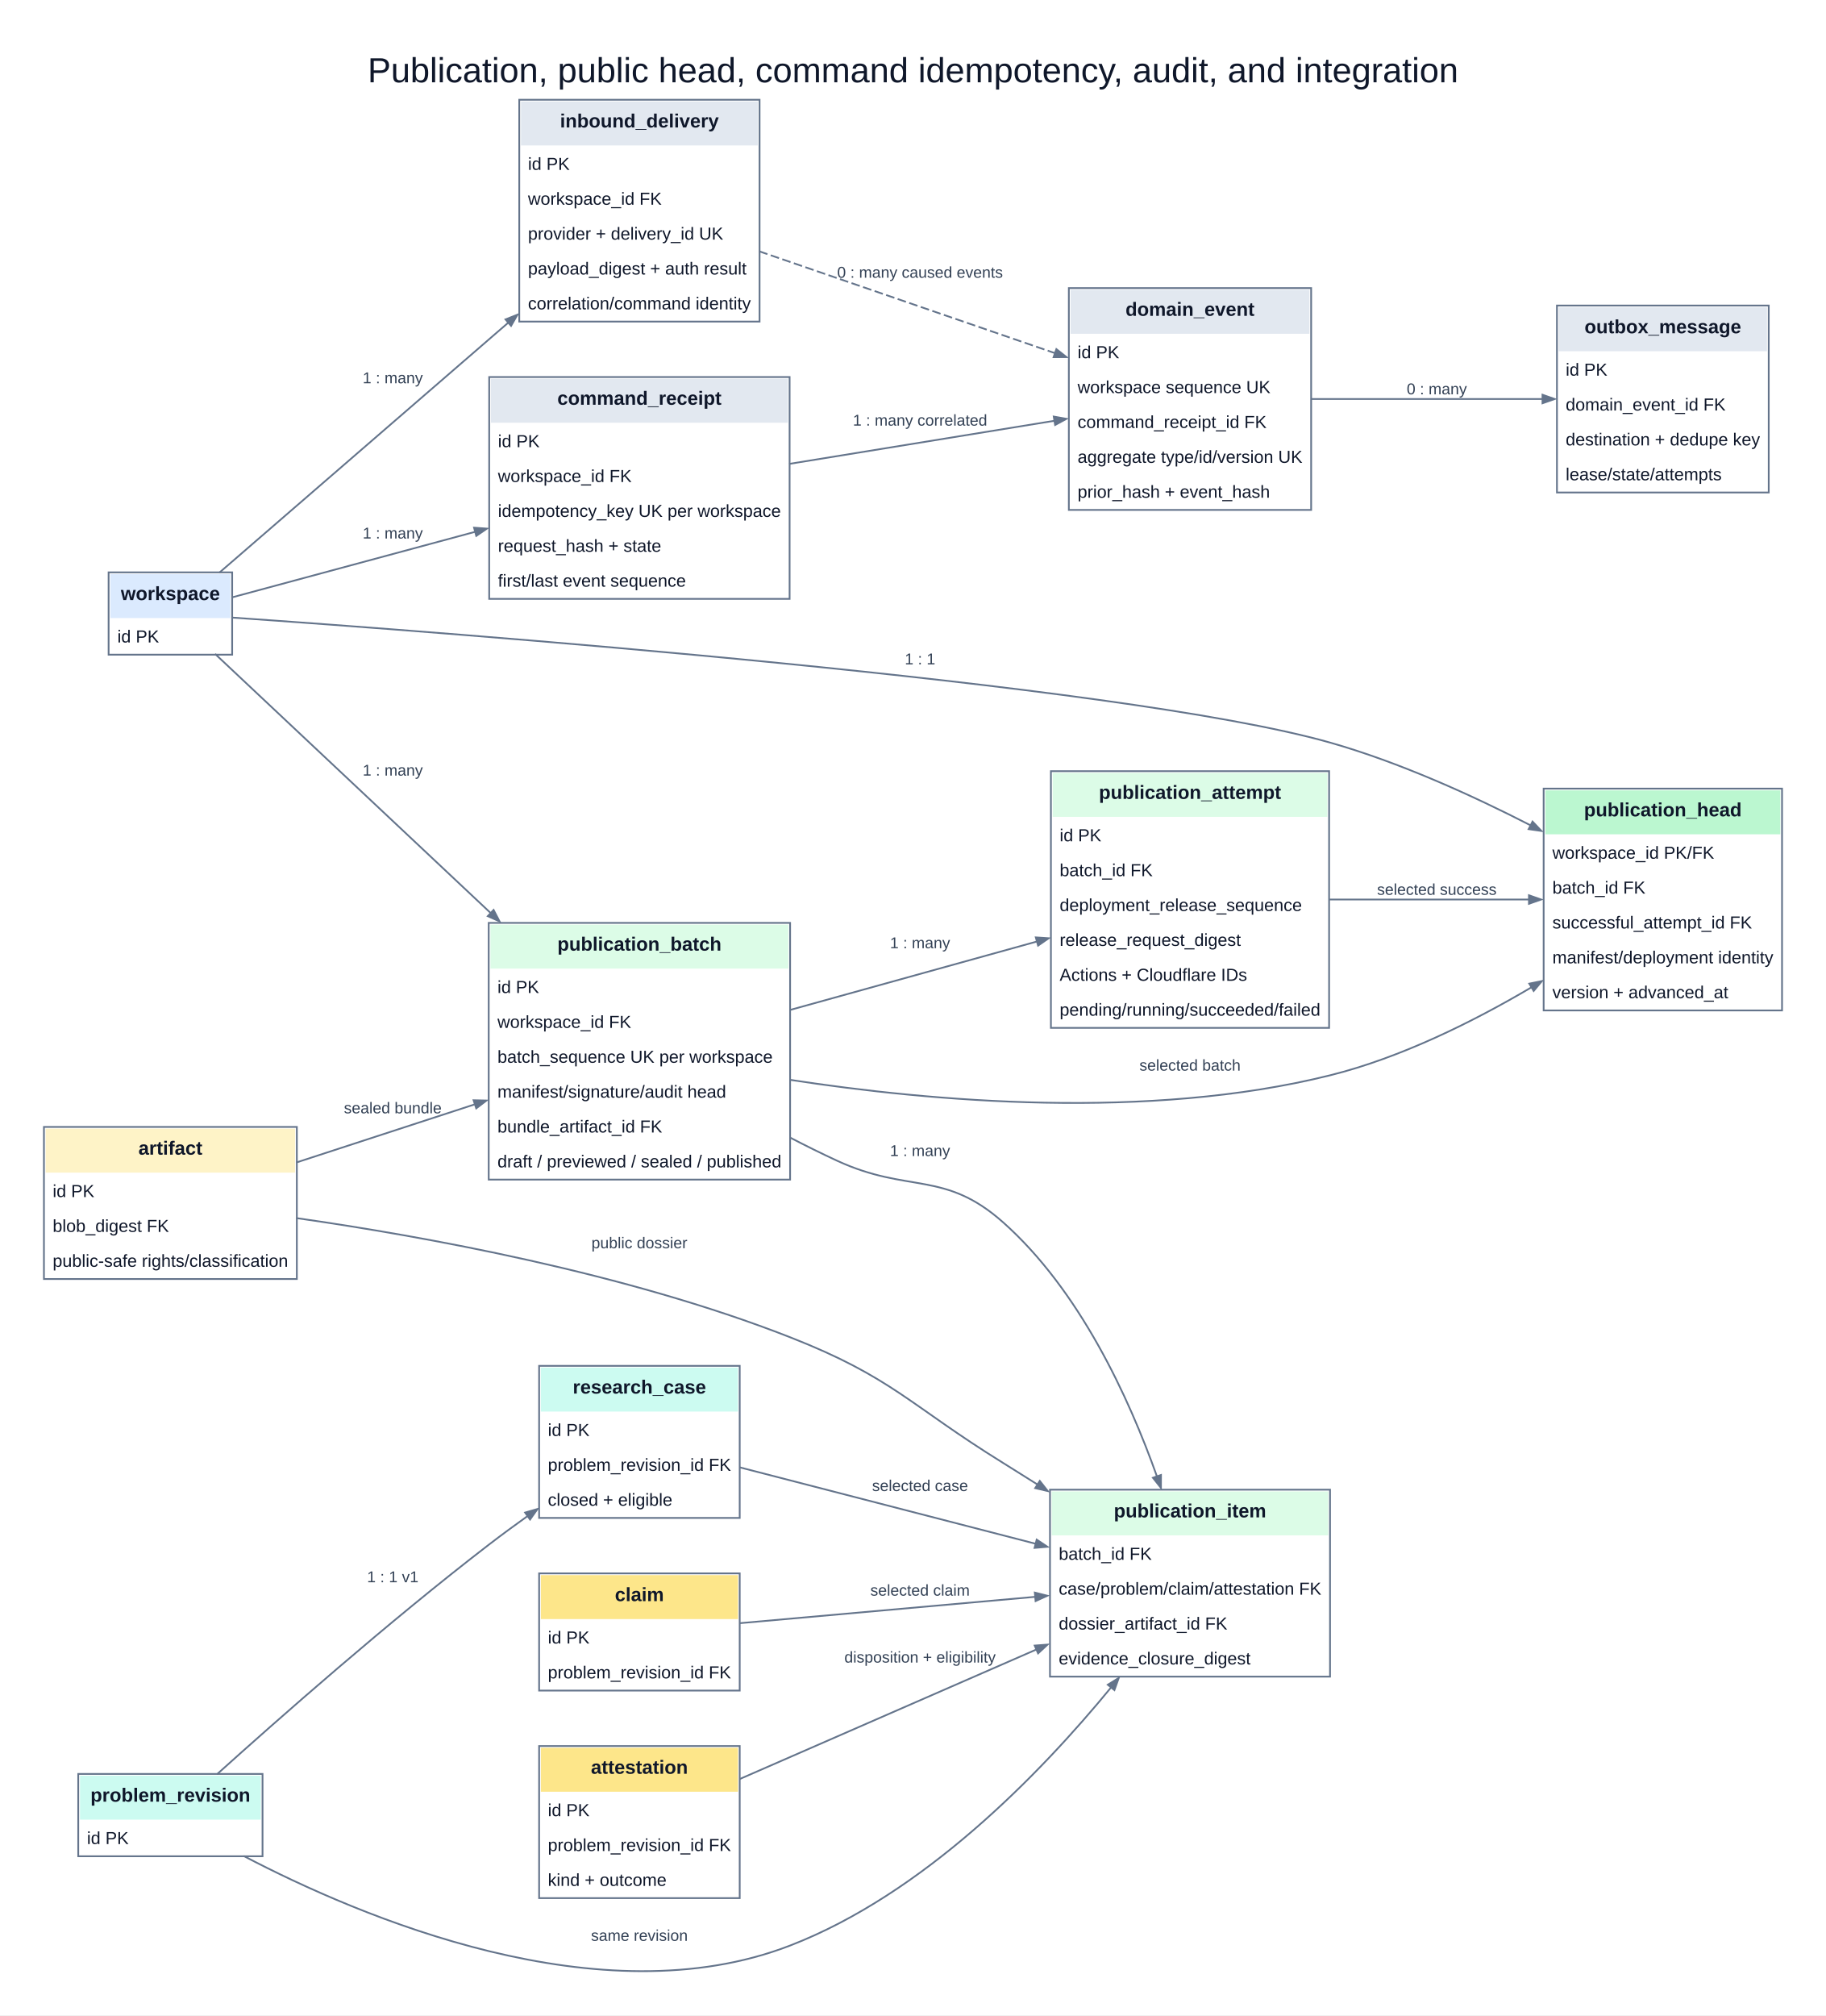
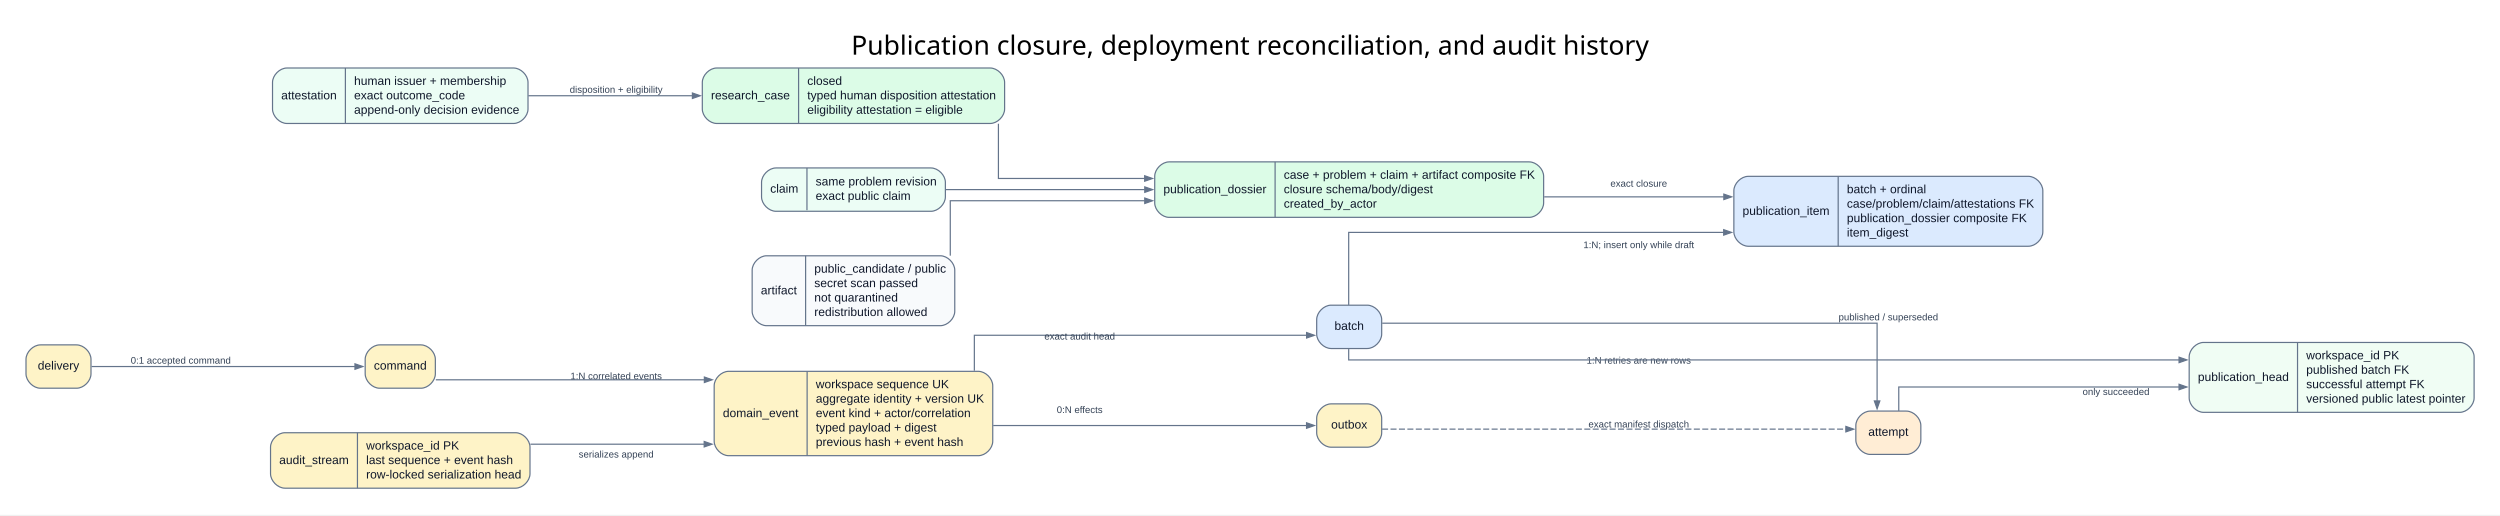
- <svg xmlns="http://www.w3.org/2000/svg" width="1047pt" height="1156pt" viewBox="0.00 0.00 1047.00 1156.00">
-   <g id="graph0" class="graph" transform="scale(1 1) rotate(0) translate(25.2 1130.34)">
-     <polygon fill="#ffffff" stroke="none" points="-25.2,25.2 -25.2,-1130.34 1022.12,-1130.34 1022.12,25.2 -25.2,25.2" />
-     <text xml:space="preserve" text-anchor="middle" x="498.46" y="-1083.14" font-family="Arial" font-size="20.00" fill="#0f172a">Publication, public head, command idempotency, audit, and integration</text>
+ <svg xmlns="http://www.w3.org/2000/svg" width="2077pt" height="428pt" viewBox="0.00 0.00 2077.00 428.00">
+   <g id="graph0" class="graph" transform="scale(1 1) rotate(0) translate(21.6 406.08)">
+     <polygon fill="white" stroke="none" points="-21.6,21.6 -21.6,-406.08 2055.49,-406.08 2055.49,21.6 -21.6,21.6" />
+     <text xml:space="preserve" text-anchor="middle" x="1016.94" y="-360.68" font-family="Arial Bold" font-size="22.00">Publication closure, deployment reconciliation, and audit history</text>
    <g id="node1" class="node">
-       <polygon fill="#ffffff" stroke="none" points="37.1,-754.94 37.1,-802.14 107.96,-802.14 107.96,-754.94 37.1,-754.94" />
-       <polygon fill="#dbeafe" stroke="none" points="38.1,-775.94 38.1,-801.14 106.96,-801.14 106.96,-775.94 38.1,-775.94" />
-       <text xml:space="preserve" text-anchor="start" x="44.1" y="-786.24" font-family="Arial" font-weight="bold" font-size="11.00" fill="#0f172a">workspace</text>
-       <text xml:space="preserve" text-anchor="start" x="42.1" y="-761.94" font-family="Arial" font-size="10.00" fill="#0f172a">id PK</text>
-       <polygon fill="none" stroke="#64748b" points="37.1,-754.94 37.1,-802.14 107.96,-802.14 107.96,-754.94 37.1,-754.94" />
+       <path fill="#dcfce7" stroke="#64748b" d="M573.88,-303.5C573.88,-303.5 801.03,-303.5 801.03,-303.5 807.03,-303.5 813.03,-309.5 813.03,-315.5 813.03,-315.5 813.03,-337.58 813.03,-337.58 813.03,-343.58 807.03,-349.58 801.03,-349.58 801.03,-349.58 573.88,-349.58 573.88,-349.58 567.88,-349.58 561.88,-343.58 561.88,-337.58 561.88,-337.58 561.88,-315.5 561.88,-315.5 561.88,-309.5 567.88,-303.5 573.88,-303.5" />
+       <text xml:space="preserve" text-anchor="middle" x="601.87" y="-323.54" font-family="Arial" font-size="10.00" fill="#0f172a">research_case</text>
+       <polyline fill="none" stroke="#64748b" points="641.87,-303.5 641.87,-349.58" />
+       <text xml:space="preserve" text-anchor="start" x="649.07" y="-335.54" font-family="Arial" font-size="10.00" fill="#0f172a">closed</text>
+       <text xml:space="preserve" text-anchor="start" x="649.07" y="-323.54" font-family="Arial" font-size="10.00" fill="#0f172a">typed human disposition attestation</text>
+       <text xml:space="preserve" text-anchor="start" x="649.07" y="-311.54" font-family="Arial" font-size="10.00" fill="#0f172a">eligibility attestation = eligible</text>
+     </g>
+     <g id="node5" class="node">
+       <path fill="#dcfce7" stroke="#64748b" d="M949.74,-225.5C949.74,-225.5 1248.85,-225.5 1248.85,-225.5 1254.85,-225.5 1260.85,-231.5 1260.85,-237.5 1260.85,-237.5 1260.85,-259.58 1260.85,-259.58 1260.85,-265.58 1254.85,-271.58 1248.85,-271.58 1248.85,-271.58 949.74,-271.58 949.74,-271.58 943.74,-271.58 937.74,-265.58 937.74,-259.58 937.74,-259.58 937.74,-237.5 937.74,-237.5 937.74,-231.5 943.74,-225.5 949.74,-225.5" />
+       <text xml:space="preserve" text-anchor="middle" x="987.75" y="-245.54" font-family="Arial" font-size="10.00" fill="#0f172a">publication_dossier</text>
+       <polyline fill="none" stroke="#64748b" points="1037.75,-225.5 1037.75,-271.58" />
+       <text xml:space="preserve" text-anchor="start" x="1044.95" y="-257.54" font-family="Arial" font-size="10.00" fill="#0f172a">case + problem + claim + artifact composite FK</text>
+       <text xml:space="preserve" text-anchor="start" x="1044.95" y="-245.54" font-family="Arial" font-size="10.00" fill="#0f172a">closure schema/body/digest</text>
+       <text xml:space="preserve" text-anchor="start" x="1044.95" y="-233.54" font-family="Arial" font-size="10.00" fill="#0f172a">created_by_actor</text>
+     </g>
+     <g id="edge1" class="edge">
+       <path fill="none" stroke="#64748b" d="M807.89,-303.26C807.89,-283.32 807.89,-257.79 807.89,-257.79 807.89,-257.79 929.39,-257.79 929.39,-257.79" />
+       <polygon fill="#64748b" stroke="#64748b" points="929.39,-260.07 935.89,-257.79 929.39,-255.52 929.39,-260.07" />
+     </g>
+     <g id="node2" class="node">
+       <path fill="#ecfdf5" stroke="#64748b" d="M623.09,-230.54C623.09,-230.54 751.82,-230.54 751.82,-230.54 757.82,-230.54 763.82,-236.54 763.82,-242.54 763.82,-242.54 763.82,-254.54 763.82,-254.54 763.82,-260.54 757.82,-266.54 751.82,-266.54 751.82,-266.54 623.09,-266.54 623.09,-266.54 617.09,-266.54 611.09,-260.54 611.09,-254.54 611.09,-254.54 611.09,-242.54 611.09,-242.54 611.09,-236.54 617.09,-230.54 623.09,-230.54" />
+       <text xml:space="preserve" text-anchor="middle" x="629.96" y="-246" font-family="Arial" font-size="10.00" fill="#0f172a">claim</text>
+       <polyline fill="none" stroke="#64748b" points="648.82,-231.46 648.82,-266.54" />
+       <text xml:space="preserve" text-anchor="start" x="656.02" y="-252" font-family="Arial" font-size="10.00" fill="#0f172a">same problem revision</text>
+       <text xml:space="preserve" text-anchor="start" x="656.02" y="-240" font-family="Arial" font-size="10.00" fill="#0f172a">exact public claim</text>
+     </g>
+     <g id="edge2" class="edge">
+       <path fill="none" stroke="#64748b" d="M763.95,-248.54C763.95,-248.54 929.47,-248.54 929.47,-248.54" />
+       <polygon fill="#64748b" stroke="#64748b" points="929.47,-250.82 935.97,-248.54 929.47,-246.27 929.47,-250.82" />
+     </g>
+     <g id="node3" class="node">
+       <path fill="#ecfdf5" stroke="#64748b" d="M216.81,-303.5C216.81,-303.5 405.07,-303.5 405.07,-303.5 411.07,-303.5 417.07,-309.5 417.07,-315.5 417.07,-315.5 417.07,-337.58 417.07,-337.58 417.07,-343.58 411.07,-349.58 405.07,-349.58 405.07,-349.58 216.81,-349.58 216.81,-349.58 210.81,-349.58 204.81,-343.58 204.81,-337.58 204.81,-337.58 204.81,-315.5 204.81,-315.5 204.81,-309.5 210.81,-303.5 216.81,-303.5" />
+       <text xml:space="preserve" text-anchor="middle" x="235.08" y="-323.54" font-family="Arial" font-size="10.00" fill="#0f172a">attestation</text>
+       <polyline fill="none" stroke="#64748b" points="265.35,-303.5 265.35,-349.58" />
+       <text xml:space="preserve" text-anchor="start" x="272.55" y="-335.54" font-family="Arial" font-size="10.00" fill="#0f172a">human issuer + membership</text>
+       <text xml:space="preserve" text-anchor="start" x="272.55" y="-323.54" font-family="Arial" font-size="10.00" fill="#0f172a">exact outcome_code</text>
+       <text xml:space="preserve" text-anchor="start" x="272.55" y="-311.54" font-family="Arial" font-size="10.00" fill="#0f172a">append-only decision evidence</text>
+     </g>
+     <g id="edge4" class="edge">
+       <path fill="none" stroke="#64748b" d="M417.33,-326.54C417.33,-326.54 553.65,-326.54 553.65,-326.54" />
+       <polygon fill="#64748b" stroke="#64748b" points="553.65,-328.82 560.15,-326.54 553.65,-324.27 553.65,-328.82" />
+       <text xml:space="preserve" text-anchor="middle" x="490.3" y="-328.94" font-family="Arial" font-size="8.00" fill="#334155">disposition + eligibility</text>
+     </g>
+     <g id="node4" class="node">
+       <path fill="#f8fafc" stroke="#64748b" d="M615.29,-135.5C615.29,-135.5 759.62,-135.5 759.62,-135.5 765.62,-135.5 771.62,-141.5 771.62,-147.5 771.62,-147.5 771.62,-181.58 771.62,-181.58 771.62,-187.58 765.62,-193.58 759.62,-193.58 759.62,-193.58 615.29,-193.58 615.29,-193.58 609.29,-193.58 603.29,-187.58 603.29,-181.58 603.29,-181.58 603.29,-147.5 603.29,-147.5 603.29,-141.5 609.29,-135.5 615.29,-135.5" />
+       <text xml:space="preserve" text-anchor="middle" x="625.49" y="-161.54" font-family="Arial" font-size="10.00" fill="#0f172a">artifact</text>
+       <polyline fill="none" stroke="#64748b" points="647.7,-135.5 647.7,-193.58" />
+       <text xml:space="preserve" text-anchor="start" x="654.9" y="-179.54" font-family="Arial" font-size="10.00" fill="#0f172a">public_candidate / public</text>
+       <text xml:space="preserve" text-anchor="start" x="654.9" y="-167.54" font-family="Arial" font-size="10.00" fill="#0f172a">secret scan passed</text>
+       <text xml:space="preserve" text-anchor="start" x="654.9" y="-155.54" font-family="Arial" font-size="10.00" fill="#0f172a">not quarantined</text>
+       <text xml:space="preserve" text-anchor="start" x="654.9" y="-143.54" font-family="Arial" font-size="10.00" fill="#0f172a">redistribution allowed</text>
+     </g>
+     <g id="edge3" class="edge">
+       <path fill="none" stroke="#64748b" d="M767.89,-193.65C767.89,-214.64 767.89,-239.29 767.89,-239.29 767.89,-239.29 929.46,-239.29 929.46,-239.29" />
+       <polygon fill="#64748b" stroke="#64748b" points="929.46,-241.57 935.96,-239.29 929.46,-237.02 929.46,-241.57" />
    </g>
    <g id="node7" class="node">
-       <polygon fill="#ffffff" stroke="none" points="255.11,-453.94 255.11,-601.14 427.98,-601.14 427.98,-453.94 255.11,-453.94" />
-       <polygon fill="#dcfce7" stroke="none" points="256.11,-574.94 256.11,-600.14 426.98,-600.14 426.98,-574.94 256.11,-574.94" />
-       <text xml:space="preserve" text-anchor="start" x="294.49" y="-585.24" font-family="Arial" font-weight="bold" font-size="11.00" fill="#0f172a">publication_batch</text>
-       <text xml:space="preserve" text-anchor="start" x="260.11" y="-560.94" font-family="Arial" font-size="10.00" fill="#0f172a">id PK</text>
-       <text xml:space="preserve" text-anchor="start" x="260.11" y="-540.94" font-family="Arial" font-size="10.00" fill="#0f172a">workspace_id FK</text>
-       <text xml:space="preserve" text-anchor="start" x="260.11" y="-520.94" font-family="Arial" font-size="10.00" fill="#0f172a">batch_sequence UK per workspace</text>
-       <text xml:space="preserve" text-anchor="start" x="260.11" y="-500.94" font-family="Arial" font-size="10.00" fill="#0f172a">manifest/signature/audit head</text>
-       <text xml:space="preserve" text-anchor="start" x="260.11" y="-480.94" font-family="Arial" font-size="10.00" fill="#0f172a">bundle_artifact_id FK</text>
-       <text xml:space="preserve" text-anchor="start" x="260.11" y="-460.94" font-family="Arial" font-size="10.00" fill="#0f172a">draft / previewed / sealed / published</text>
-       <polygon fill="none" stroke="#64748b" points="255.11,-453.94 255.11,-601.14 427.98,-601.14 427.98,-453.94 255.11,-453.94" />
+       <path fill="#dbeafe" stroke="#64748b" d="M1430.89,-201.5C1430.89,-201.5 1663.58,-201.5 1663.58,-201.5 1669.58,-201.5 1675.58,-207.5 1675.58,-213.5 1675.58,-213.5 1675.58,-247.58 1675.58,-247.58 1675.58,-253.58 1669.58,-259.58 1663.58,-259.58 1663.58,-259.58 1430.89,-259.58 1430.89,-259.58 1424.89,-259.58 1418.89,-253.58 1418.89,-247.58 1418.89,-247.58 1418.89,-213.5 1418.89,-213.5 1418.89,-207.5 1424.89,-201.5 1430.89,-201.5" />
+       <text xml:space="preserve" text-anchor="middle" x="1462.22" y="-227.54" font-family="Arial" font-size="10.00" fill="#0f172a">publication_item</text>
+       <polyline fill="none" stroke="#64748b" points="1505.56,-201.5 1505.56,-259.58" />
+       <text xml:space="preserve" text-anchor="start" x="1512.76" y="-245.54" font-family="Arial" font-size="10.00" fill="#0f172a">batch + ordinal</text>
+       <text xml:space="preserve" text-anchor="start" x="1512.76" y="-233.54" font-family="Arial" font-size="10.00" fill="#0f172a">case/problem/claim/attestations FK</text>
+       <text xml:space="preserve" text-anchor="start" x="1512.76" y="-221.54" font-family="Arial" font-size="10.00" fill="#0f172a">publication_dossier composite FK</text>
+       <text xml:space="preserve" text-anchor="start" x="1512.76" y="-209.54" font-family="Arial" font-size="10.00" fill="#0f172a">item_digest</text>
    </g>
-     <g id="edge1" class="edge">
-       <path fill="none" stroke="#64748b" d="M98.17,-755.37C133.86,-721.83 201.66,-658.09 256.5,-606.54" />
-       <polygon fill="#64748b" stroke="#64748b" points="257.91,-608.58 261.33,-602 254.56,-605.01 257.91,-608.58" />
-       <text xml:space="preserve" text-anchor="middle" x="200.08" y="-685.6" font-family="Arial" font-size="9.00" fill="#334155">1 : many</text>
+     <g id="edge5" class="edge">
+       <path fill="none" stroke="#64748b" d="M1261.33,-242.54C1261.33,-242.54 1410.57,-242.54 1410.57,-242.54" />
+       <polygon fill="#64748b" stroke="#64748b" points="1410.57,-244.82 1417.07,-242.54 1410.57,-240.27 1410.57,-244.82" />
+       <text xml:space="preserve" text-anchor="middle" x="1339.87" y="-250.94" font-family="Arial" font-size="8.00" fill="#334155">exact closure</text>
+     </g>
+     <g id="node6" class="node">
+       <path fill="#dbeafe" stroke="#64748b" d="M1084.3,-116.54C1084.3,-116.54 1114.3,-116.54 1114.3,-116.54 1120.3,-116.54 1126.3,-122.54 1126.3,-128.54 1126.3,-128.54 1126.3,-140.54 1126.3,-140.54 1126.3,-146.54 1120.3,-152.54 1114.3,-152.54 1114.3,-152.54 1084.3,-152.54 1084.3,-152.54 1078.3,-152.54 1072.3,-146.54 1072.3,-140.54 1072.3,-140.54 1072.3,-128.54 1072.3,-128.54 1072.3,-122.54 1078.3,-116.54 1084.3,-116.54" />
+       <text xml:space="preserve" text-anchor="middle" x="1099.3" y="-132" font-family="Arial" font-size="10.00" fill="#0f172a">batch</text>
+     </g>
+     <g id="edge6" class="edge">
+       <path fill="none" stroke="#64748b" d="M1098.89,-152.74C1098.89,-175.92 1098.89,-213 1098.89,-213 1098.89,-213 1410.44,-213 1410.44,-213" />
+       <polygon fill="#64748b" stroke="#64748b" points="1410.44,-215.28 1416.94,-213 1410.44,-210.73 1410.44,-215.28" />
+       <text xml:space="preserve" text-anchor="middle" x="1339.87" y="-199.94" font-family="Arial" font-size="8.00" fill="#334155">1:N; insert only while draft</text>
+     </g>
+     <g id="node8" class="node">
+       <path fill="#ffedd5" stroke="#64748b" d="M1532.23,-28.54C1532.23,-28.54 1562.23,-28.54 1562.23,-28.54 1568.23,-28.54 1574.23,-34.54 1574.23,-40.54 1574.23,-40.54 1574.23,-52.54 1574.23,-52.54 1574.23,-58.54 1568.23,-64.54 1562.23,-64.54 1562.23,-64.54 1532.23,-64.54 1532.23,-64.54 1526.23,-64.54 1520.23,-58.54 1520.23,-52.54 1520.23,-52.54 1520.23,-40.54 1520.23,-40.54 1520.23,-34.54 1526.23,-28.54 1532.23,-28.54" />
+       <text xml:space="preserve" text-anchor="middle" x="1547.23" y="-44" font-family="Arial" font-size="10.00" fill="#0f172a">attempt</text>
+     </g>
+     <g id="edge7" class="edge">
+       <path fill="none" stroke="#64748b" d="M1126.73,-137.56C1222.75,-137.56 1537.89,-137.56 1537.89,-137.56 1537.89,-137.56 1537.89,-72.97 1537.89,-72.97" />
+       <polygon fill="#64748b" stroke="#64748b" points="1540.16,-72.97 1537.89,-66.47 1535.61,-72.97 1540.16,-72.97" />
+       <text xml:space="preserve" text-anchor="middle" x="1339.87" y="-103.94" font-family="Arial" font-size="8.00" fill="#334155">1:N retries are new rows</text>
+     </g>
+     <g id="node9" class="node">
+       <path fill="#f0fdf4" stroke="#64748b" d="M1809.17,-63.5C1809.17,-63.5 2021.89,-63.5 2021.89,-63.5 2027.89,-63.5 2033.89,-69.5 2033.89,-75.5 2033.89,-75.5 2033.89,-109.58 2033.89,-109.58 2033.89,-115.58 2027.89,-121.58 2021.89,-121.58 2021.89,-121.58 1809.17,-121.58 1809.17,-121.58 1803.17,-121.58 1797.17,-115.58 1797.17,-109.58 1797.17,-109.58 1797.17,-75.5 1797.17,-75.5 1797.17,-69.5 1803.17,-63.5 1809.17,-63.5" />
+       <text xml:space="preserve" text-anchor="middle" x="1842.18" y="-89.54" font-family="Arial" font-size="10.00" fill="#0f172a">publication_head</text>
+       <polyline fill="none" stroke="#64748b" points="1887.19,-63.5 1887.19,-121.58" />
+       <text xml:space="preserve" text-anchor="start" x="1894.39" y="-107.54" font-family="Arial" font-size="10.00" fill="#0f172a">workspace_id PK</text>
+       <text xml:space="preserve" text-anchor="start" x="1894.39" y="-95.54" font-family="Arial" font-size="10.00" fill="#0f172a">published batch FK</text>
+       <text xml:space="preserve" text-anchor="start" x="1894.39" y="-83.54" font-family="Arial" font-size="10.00" fill="#0f172a">successful attempt FK</text>
+       <text xml:space="preserve" text-anchor="start" x="1894.39" y="-71.54" font-family="Arial" font-size="10.00" fill="#0f172a">versioned public latest pointer</text>
+     </g>
+     <g id="edge9" class="edge">
+       <path fill="none" stroke="#64748b" d="M1098.89,-116.06C1098.89,-111.09 1098.89,-107.06 1098.89,-107.06 1098.89,-107.06 1788.77,-107.06 1788.77,-107.06" />
+       <polygon fill="#64748b" stroke="#64748b" points="1788.77,-109.34 1795.27,-107.06 1788.77,-104.79 1788.77,-109.34" />
+       <text xml:space="preserve" text-anchor="middle" x="1547.23" y="-139.94" font-family="Arial" font-size="8.00" fill="#334155">published / superseded</text>
+     </g>
+     <g id="edge8" class="edge">
+       <path fill="none" stroke="#64748b" d="M1555.89,-64.66C1555.89,-74.45 1555.89,-84.56 1555.89,-84.56 1555.89,-84.56 1788.76,-84.56 1788.76,-84.56" />
+       <polygon fill="#64748b" stroke="#64748b" points="1788.76,-86.84 1795.26,-84.56 1788.76,-82.29 1788.76,-86.84" />
+       <text xml:space="preserve" text-anchor="middle" x="1736.37" y="-77.94" font-family="Arial" font-size="8.00" fill="#334155">only succeeded</text>
    </g>
    <g id="node10" class="node">
-       <polygon fill="#ffffff" stroke="none" points="860.19,-550.94 860.19,-678.14 996.92,-678.14 996.92,-550.94 860.19,-550.94" />
-       <polygon fill="#bbf7d0" stroke="none" points="861.19,-651.94 861.19,-677.14 995.92,-677.14 995.92,-651.94 861.19,-651.94" />
-       <text xml:space="preserve" text-anchor="start" x="883.33" y="-662.24" font-family="Arial" font-weight="bold" font-size="11.00" fill="#0f172a">publication_head</text>
-       <text xml:space="preserve" text-anchor="start" x="865.19" y="-637.94" font-family="Arial" font-size="10.00" fill="#0f172a">workspace_id PK/FK</text>
-       <text xml:space="preserve" text-anchor="start" x="865.19" y="-617.94" font-family="Arial" font-size="10.00" fill="#0f172a">batch_id FK</text>
-       <text xml:space="preserve" text-anchor="start" x="865.19" y="-597.94" font-family="Arial" font-size="10.00" fill="#0f172a">successful_attempt_id FK</text>
-       <text xml:space="preserve" text-anchor="start" x="865.19" y="-577.94" font-family="Arial" font-size="10.00" fill="#0f172a">manifest/deployment identity</text>
-       <text xml:space="preserve" text-anchor="start" x="865.19" y="-557.94" font-family="Arial" font-size="10.00" fill="#0f172a">version + advanced_at</text>
-       <polygon fill="none" stroke="#64748b" points="860.19,-550.94 860.19,-678.14 996.92,-678.14 996.92,-550.94 860.19,-550.94" />
+       <path fill="#fef3c7" stroke="#64748b" d="M293.79,-83.54C293.79,-83.54 328.09,-83.54 328.09,-83.54 334.09,-83.54 340.09,-89.54 340.09,-95.54 340.09,-95.54 340.09,-107.54 340.09,-107.54 340.09,-113.54 334.09,-119.54 328.09,-119.54 328.09,-119.54 293.79,-119.54 293.79,-119.54 287.79,-119.54 281.79,-113.54 281.79,-107.54 281.79,-107.54 281.79,-95.54 281.79,-95.54 281.79,-89.54 287.79,-83.54 293.79,-83.54" />
+       <text xml:space="preserve" text-anchor="middle" x="310.94" y="-99" font-family="Arial" font-size="10.00" fill="#0f172a">command</text>
    </g>
-     <g id="edge2" class="edge">
-       <path fill="none" stroke="#64748b" d="M107.87,-776.22C226.29,-767.99 616.99,-738.81 737.66,-704.54 777.3,-693.28 818.94,-674.43 853.08,-656.88" />
-       <polygon fill="#64748b" stroke="#64748b" points="853.82,-659.26 858.91,-653.86 851.57,-654.91 853.82,-659.26" />
-       <text xml:space="preserve" text-anchor="middle" x="502.51" y="-749.39" font-family="Arial" font-size="9.00" fill="#334155">1 : 1</text>
+     <g id="node13" class="node">
+       <path fill="#fef3c7" stroke="#64748b" d="M583.74,-27.5C583.74,-27.5 791.17,-27.5 791.17,-27.5 797.17,-27.5 803.17,-33.5 803.17,-39.5 803.17,-39.5 803.17,-85.58 803.17,-85.58 803.17,-91.58 797.17,-97.58 791.17,-97.58 791.17,-97.58 583.74,-97.58 583.74,-97.58 577.74,-97.58 571.74,-91.58 571.74,-85.58 571.74,-85.58 571.74,-39.5 571.74,-39.5 571.74,-33.5 577.74,-27.5 583.74,-27.5" />
+       <text xml:space="preserve" text-anchor="middle" x="610.35" y="-59.54" font-family="Arial" font-size="10.00" fill="#0f172a">domain_event</text>
+       <polyline fill="none" stroke="#64748b" points="648.96,-27.5 648.96,-97.58" />
+       <text xml:space="preserve" text-anchor="start" x="656.16" y="-83.54" font-family="Arial" font-size="10.00" fill="#0f172a">workspace sequence UK</text>
+       <text xml:space="preserve" text-anchor="start" x="656.16" y="-71.54" font-family="Arial" font-size="10.00" fill="#0f172a">aggregate identity + version UK</text>
+       <text xml:space="preserve" text-anchor="start" x="656.16" y="-59.54" font-family="Arial" font-size="10.00" fill="#0f172a">event kind + actor/correlation</text>
+       <text xml:space="preserve" text-anchor="start" x="656.16" y="-47.54" font-family="Arial" font-size="10.00" fill="#0f172a">typed payload + digest</text>
+       <text xml:space="preserve" text-anchor="start" x="656.16" y="-35.54" font-family="Arial" font-size="10.00" fill="#0f172a">previous hash + event hash</text>
+     </g>
+     <g id="edge11" class="edge">
+       <path fill="none" stroke="#64748b" d="M340.49,-90.56C340.49,-90.56 563.59,-90.56 563.59,-90.56" />
+       <polygon fill="#64748b" stroke="#64748b" points="563.59,-92.84 570.09,-90.56 563.59,-88.29 563.59,-92.84" />
+       <text xml:space="preserve" text-anchor="middle" x="490.3" y="-90.94" font-family="Arial" font-size="8.00" fill="#334155">1:N correlated events</text>
    </g>
    <g id="node11" class="node">
-       <polygon fill="#ffffff" stroke="none" points="255.39,-786.94 255.39,-914.14 427.69,-914.14 427.69,-786.94 255.39,-786.94" />
-       <polygon fill="#e2e8f0" stroke="none" points="256.39,-887.94 256.39,-913.14 426.69,-913.14 426.69,-887.94 256.39,-887.94" />
-       <text xml:space="preserve" text-anchor="start" x="294.47" y="-898.24" font-family="Arial" font-weight="bold" font-size="11.00" fill="#0f172a">command_receipt</text>
-       <text xml:space="preserve" text-anchor="start" x="260.39" y="-873.94" font-family="Arial" font-size="10.00" fill="#0f172a">id PK</text>
-       <text xml:space="preserve" text-anchor="start" x="260.39" y="-853.94" font-family="Arial" font-size="10.00" fill="#0f172a">workspace_id FK</text>
-       <text xml:space="preserve" text-anchor="start" x="260.39" y="-833.94" font-family="Arial" font-size="10.00" fill="#0f172a">idempotency_key UK per workspace</text>
-       <text xml:space="preserve" text-anchor="start" x="260.39" y="-813.94" font-family="Arial" font-size="10.00" fill="#0f172a">request_hash + state</text>
-       <text xml:space="preserve" text-anchor="start" x="260.39" y="-793.94" font-family="Arial" font-size="10.00" fill="#0f172a">first/last event sequence</text>
-       <polygon fill="none" stroke="#64748b" points="255.39,-786.94 255.39,-914.14 427.69,-914.14 427.69,-786.94 255.39,-786.94" />
+       <path fill="#fef3c7" stroke="#64748b" d="M12,-83.54C12,-83.54 42,-83.54 42,-83.54 48,-83.54 54,-89.54 54,-95.54 54,-95.54 54,-107.54 54,-107.54 54,-113.54 48,-119.54 42,-119.54 42,-119.54 12,-119.54 12,-119.54 6,-119.54 0,-113.54 0,-107.54 0,-107.54 0,-95.54 0,-95.54 0,-89.54 6,-83.54 12,-83.54" />
+       <text xml:space="preserve" text-anchor="middle" x="27" y="-99" font-family="Arial" font-size="10.00" fill="#0f172a">delivery</text>
+     </g>
+     <g id="edge10" class="edge">
+       <path fill="none" stroke="#64748b" d="M54.48,-101.54C54.48,-101.54 273.31,-101.54 273.31,-101.54" />
+       <polygon fill="#64748b" stroke="#64748b" points="273.31,-103.82 279.81,-101.54 273.31,-99.27 273.31,-103.82" />
+       <text xml:space="preserve" text-anchor="middle" x="128.58" y="-103.94" font-family="Arial" font-size="8.00" fill="#334155">0:1 accepted command</text>
+     </g>
+     <g id="node12" class="node">
+       <path fill="#fef3c7" stroke="#64748b" d="M215.16,-0.5C215.16,-0.5 406.72,-0.5 406.72,-0.5 412.72,-0.5 418.72,-6.5 418.72,-12.5 418.72,-12.5 418.72,-34.58 418.72,-34.58 418.72,-40.58 412.72,-46.58 406.72,-46.58 406.72,-46.58 215.16,-46.58 215.16,-46.58 209.16,-46.58 203.16,-40.58 203.16,-34.58 203.16,-34.58 203.16,-12.5 203.16,-12.5 203.16,-6.5 209.16,-0.5 215.16,-0.5" />
+       <text xml:space="preserve" text-anchor="middle" x="239.26" y="-20.54" font-family="Arial" font-size="10.00" fill="#0f172a">audit_stream</text>
+       <polyline fill="none" stroke="#64748b" points="275.37,-0.5 275.37,-46.58" />
+       <text xml:space="preserve" text-anchor="start" x="282.57" y="-32.54" font-family="Arial" font-size="10.00" fill="#0f172a">workspace_id PK</text>
+       <text xml:space="preserve" text-anchor="start" x="282.57" y="-20.54" font-family="Arial" font-size="10.00" fill="#0f172a">last sequence + event hash</text>
+       <text xml:space="preserve" text-anchor="start" x="282.57" y="-8.54" font-family="Arial" font-size="10.00" fill="#0f172a">row-locked serialization head</text>
+     </g>
+     <g id="edge12" class="edge">
+       <path fill="none" stroke="#64748b" d="M419.09,-37.04C419.09,-37.04 563.45,-37.04 563.45,-37.04" />
+       <polygon fill="#64748b" stroke="#64748b" points="563.45,-39.32 569.95,-37.04 563.45,-34.77 563.45,-39.32" />
+       <text xml:space="preserve" text-anchor="middle" x="490.3" y="-25.94" font-family="Arial" font-size="8.00" fill="#334155">serializes append</text>
    </g>
    <g id="edge14" class="edge">
-       <path fill="none" stroke="#64748b" d="M107.89,-787.8C143.05,-797.28 199.22,-812.43 247.56,-825.46" />
-       <polygon fill="#64748b" stroke="#64748b" points="246.7,-827.77 254.1,-827.23 247.97,-823.04 246.7,-827.77" />
-       <text xml:space="preserve" text-anchor="middle" x="200.08" y="-821.55" font-family="Arial" font-size="9.00" fill="#334155">1 : many</text>
+       <path fill="none" stroke="#64748b" d="M787.89,-98.07C787.89,-113.24 787.89,-127.52 787.89,-127.52 787.89,-127.52 1063.92,-127.52 1063.92,-127.52" />
+       <polygon fill="#64748b" stroke="#64748b" points="1063.92,-129.8 1070.42,-127.52 1063.92,-125.25 1063.92,-129.8" />
+       <text xml:space="preserve" text-anchor="middle" x="875.39" y="-123.94" font-family="Arial" font-size="8.00" fill="#334155">exact audit head</text>
    </g>
    <g id="node14" class="node">
-       <polygon fill="#ffffff" stroke="none" points="272.63,-945.94 272.63,-1073.14 410.46,-1073.14 410.46,-945.94 272.63,-945.94" />
-       <polygon fill="#e2e8f0" stroke="none" points="273.63,-1046.94 273.63,-1072.14 409.46,-1072.14 409.46,-1046.94 273.63,-1046.94" />
-       <text xml:space="preserve" text-anchor="start" x="296.01" y="-1057.24" font-family="Arial" font-weight="bold" font-size="11.00" fill="#0f172a">inbound_delivery</text>
-       <text xml:space="preserve" text-anchor="start" x="277.63" y="-1032.94" font-family="Arial" font-size="10.00" fill="#0f172a">id PK</text>
-       <text xml:space="preserve" text-anchor="start" x="277.63" y="-1012.94" font-family="Arial" font-size="10.00" fill="#0f172a">workspace_id FK</text>
-       <text xml:space="preserve" text-anchor="start" x="277.63" y="-992.94" font-family="Arial" font-size="10.00" fill="#0f172a">provider + delivery_id UK</text>
-       <text xml:space="preserve" text-anchor="start" x="277.63" y="-972.94" font-family="Arial" font-size="10.00" fill="#0f172a">payload_digest + auth result</text>
-       <text xml:space="preserve" text-anchor="start" x="277.63" y="-952.94" font-family="Arial" font-size="10.00" fill="#0f172a">correlation/command identity</text>
-       <polygon fill="none" stroke="#64748b" points="272.63,-945.94 272.63,-1073.14 410.46,-1073.14 410.46,-945.94 272.63,-945.94" />
-     </g>
-     <g id="edge17" class="edge">
-       <path fill="none" stroke="#64748b" d="M100.6,-801.96C139.16,-835.31 211.32,-897.74 266.47,-945.45" />
-       <polygon fill="#64748b" stroke="#64748b" points="264.73,-947.19 271.62,-949.91 267.93,-943.48 264.73,-947.19" />
-       <text xml:space="preserve" text-anchor="middle" x="200.08" y="-910.57" font-family="Arial" font-size="9.00" fill="#334155">1 : many</text>
-     </g>
-     <g id="node2" class="node">
-       <polygon fill="#ffffff" stroke="none" points="284.02,-259.94 284.02,-347.14 399.07,-347.14 399.07,-259.94 284.02,-259.94" />
-       <polygon fill="#ccfbf1" stroke="none" points="285.02,-320.94 285.02,-346.14 398.07,-346.14 398.07,-320.94 285.02,-320.94" />
-       <text xml:space="preserve" text-anchor="start" x="303.32" y="-331.24" font-family="Arial" font-weight="bold" font-size="11.00" fill="#0f172a">research_case</text>
-       <text xml:space="preserve" text-anchor="start" x="289.02" y="-306.94" font-family="Arial" font-size="10.00" fill="#0f172a">id PK</text>
-       <text xml:space="preserve" text-anchor="start" x="289.02" y="-286.94" font-family="Arial" font-size="10.00" fill="#0f172a">problem_revision_id FK</text>
-       <text xml:space="preserve" text-anchor="start" x="289.02" y="-266.94" font-family="Arial" font-size="10.00" fill="#0f172a">closed + eligible</text>
-       <polygon fill="none" stroke="#64748b" points="284.02,-259.94 284.02,-347.14 399.07,-347.14 399.07,-259.94 284.02,-259.94" />
-     </g>
-     <g id="node8" class="node">
-       <polygon fill="#ffffff" stroke="none" points="577.04,-168.94 577.04,-276.14 737.66,-276.14 737.66,-168.94 577.04,-168.94" />
-       <polygon fill="#dcfce7" stroke="none" points="578.04,-249.94 578.04,-275.14 736.66,-275.14 736.66,-249.94 578.04,-249.94" />
-       <text xml:space="preserve" text-anchor="start" x="613.65" y="-260.24" font-family="Arial" font-weight="bold" font-size="11.00" fill="#0f172a">publication_item</text>
-       <text xml:space="preserve" text-anchor="start" x="582.04" y="-235.94" font-family="Arial" font-size="10.00" fill="#0f172a">batch_id FK</text>
-       <text xml:space="preserve" text-anchor="start" x="582.04" y="-215.94" font-family="Arial" font-size="10.00" fill="#0f172a">case/problem/claim/attestation FK</text>
-       <text xml:space="preserve" text-anchor="start" x="582.04" y="-195.94" font-family="Arial" font-size="10.00" fill="#0f172a">dossier_artifact_id FK</text>
-       <text xml:space="preserve" text-anchor="start" x="582.04" y="-175.94" font-family="Arial" font-size="10.00" fill="#0f172a">evidence_closure_digest</text>
-       <polygon fill="none" stroke="#64748b" points="577.04,-168.94 577.04,-276.14 737.66,-276.14 737.66,-168.94 577.04,-168.94" />
-     </g>
-     <g id="edge3" class="edge">
-       <path fill="none" stroke="#64748b" d="M399.01,-288.96C446.35,-276.74 514.74,-259.09 569.12,-245.05" />
-       <polygon fill="#64748b" stroke="#64748b" points="569.41,-247.51 575.58,-243.39 568.19,-242.76 569.41,-247.51" />
-       <text xml:space="preserve" text-anchor="middle" x="502.51" y="-275.37" font-family="Arial" font-size="9.00" fill="#334155">selected case</text>
-     </g>
-     <g id="node3" class="node">
-       <polygon fill="#ffffff" stroke="none" points="19.68,-65.94 19.68,-113.14 125.38,-113.14 125.38,-65.94 19.68,-65.94" />
-       <polygon fill="#ccfbf1" stroke="none" points="20.68,-86.94 20.68,-112.14 124.38,-112.14 124.38,-86.94 20.68,-86.94" />
-       <text xml:space="preserve" text-anchor="start" x="26.68" y="-97.24" font-family="Arial" font-weight="bold" font-size="11.00" fill="#0f172a">problem_revision</text>
-       <text xml:space="preserve" text-anchor="start" x="24.68" y="-72.94" font-family="Arial" font-size="10.00" fill="#0f172a">id PK</text>
-       <polygon fill="none" stroke="#64748b" points="19.68,-65.94 19.68,-113.14 125.38,-113.14 125.38,-65.94 19.68,-65.94" />
-     </g>
-     <g id="edge4" class="edge">
-       <path fill="none" stroke="#64748b" d="M99.29,-112.99C133.87,-144.13 197.61,-200.33 255.11,-244.54 262.36,-250.12 270.1,-255.8 277.85,-261.34" />
-       <polygon fill="#64748b" stroke="#64748b" points="275.98,-263.02 283.11,-265.07 278.82,-259.02 275.98,-263.02" />
-       <text xml:space="preserve" text-anchor="middle" x="200.08" y="-223.05" font-family="Arial" font-size="9.00" fill="#334155">1 : 1 v1</text>
-     </g>
-     <g id="edge5" class="edge">
-       <path fill="none" stroke="#64748b" d="M114.61,-66.07C181.95,-30.83 319.18,27.36 427.98,-14.74 504.45,-44.32 571.07,-112.74 612.3,-163.02" />
-       <polygon fill="#64748b" stroke="#64748b" points="610.19,-164.3 616.5,-168.19 613.99,-161.21 610.19,-164.3" />
-       <text xml:space="preserve" text-anchor="middle" x="341.54" y="-17.44" font-family="Arial" font-size="9.00" fill="#334155">same revision</text>
-     </g>
-     <g id="node4" class="node">
-       <polygon fill="#ffffff" stroke="none" points="284.02,-160.94 284.02,-228.14 399.07,-228.14 399.07,-160.94 284.02,-160.94" />
-       <polygon fill="#fde68a" stroke="none" points="285.02,-201.94 285.02,-227.14 398.07,-227.14 398.07,-201.94 285.02,-201.94" />
-       <text xml:space="preserve" text-anchor="start" x="327.48" y="-212.24" font-family="Arial" font-weight="bold" font-size="11.00" fill="#0f172a">claim</text>
-       <text xml:space="preserve" text-anchor="start" x="289.02" y="-187.94" font-family="Arial" font-size="10.00" fill="#0f172a">id PK</text>
-       <text xml:space="preserve" text-anchor="start" x="289.02" y="-167.94" font-family="Arial" font-size="10.00" fill="#0f172a">problem_revision_id FK</text>
-       <polygon fill="none" stroke="#64748b" points="284.02,-160.94 284.02,-228.14 399.07,-228.14 399.07,-160.94 284.02,-160.94" />
-     </g>
-     <g id="edge6" class="edge">
-       <path fill="none" stroke="#64748b" d="M399.01,-199.58C446.26,-203.79 514.46,-209.88 568.79,-214.72" />
-       <polygon fill="#64748b" stroke="#64748b" points="568.34,-217.14 575.53,-215.33 568.78,-212.26 568.34,-217.14" />
-       <text xml:space="preserve" text-anchor="middle" x="502.51" y="-215.38" font-family="Arial" font-size="9.00" fill="#334155">selected claim</text>
-     </g>
-     <g id="node5" class="node">
-       <polygon fill="#ffffff" stroke="none" points="284.02,-41.94 284.02,-129.14 399.07,-129.14 399.07,-41.94 284.02,-41.94" />
-       <polygon fill="#fde68a" stroke="none" points="285.02,-102.94 285.02,-128.14 398.07,-128.14 398.07,-102.94 285.02,-102.94" />
-       <text xml:space="preserve" text-anchor="start" x="313.74" y="-113.24" font-family="Arial" font-weight="bold" font-size="11.00" fill="#0f172a">attestation</text>
-       <text xml:space="preserve" text-anchor="start" x="289.02" y="-88.94" font-family="Arial" font-size="10.00" fill="#0f172a">id PK</text>
-       <text xml:space="preserve" text-anchor="start" x="289.02" y="-68.94" font-family="Arial" font-size="10.00" fill="#0f172a">problem_revision_id FK</text>
-       <text xml:space="preserve" text-anchor="start" x="289.02" y="-48.94" font-family="Arial" font-size="10.00" fill="#0f172a">kind + outcome</text>
-       <polygon fill="none" stroke="#64748b" points="284.02,-41.94 284.02,-129.14 399.07,-129.14 399.07,-41.94 284.02,-41.94" />
-     </g>
-     <g id="edge7" class="edge">
-       <path fill="none" stroke="#64748b" d="M399.01,-110.19C446.45,-130.9 515.02,-160.84 569.46,-184.6" />
-       <polygon fill="#64748b" stroke="#64748b" points="568.26,-186.75 575.65,-187.31 570.22,-182.26 568.26,-186.75" />
-       <text xml:space="preserve" text-anchor="middle" x="502.51" y="-177.01" font-family="Arial" font-size="9.00" fill="#334155">disposition + eligibility</text>
-     </g>
-     <g id="node6" class="node">
-       <polygon fill="#ffffff" stroke="none" points="0,-396.94 0,-484.14 145.06,-484.14 145.06,-396.94 0,-396.94" />
-       <polygon fill="#fef3c7" stroke="none" points="1,-457.94 1,-483.14 144.06,-483.14 144.06,-457.94 1,-457.94" />
-       <text xml:space="preserve" text-anchor="start" x="54.19" y="-468.24" font-family="Arial" font-weight="bold" font-size="11.00" fill="#0f172a">artifact</text>
-       <text xml:space="preserve" text-anchor="start" x="5" y="-443.94" font-family="Arial" font-size="10.00" fill="#0f172a">id PK</text>
-       <text xml:space="preserve" text-anchor="start" x="5" y="-423.94" font-family="Arial" font-size="10.00" fill="#0f172a">blob_digest FK</text>
-       <text xml:space="preserve" text-anchor="start" x="5" y="-403.94" font-family="Arial" font-size="10.00" fill="#0f172a">public-safe rights/classification</text>
-       <polygon fill="none" stroke="#64748b" points="0,-396.94 0,-484.14 145.06,-484.14 145.06,-396.94 0,-396.94" />
-     </g>
-     <g id="edge8" class="edge">
-       <path fill="none" stroke="#64748b" d="M144.73,-463.74C176.2,-473.99 213.62,-486.18 247.27,-497.15" />
-       <polygon fill="#64748b" stroke="#64748b" points="246.43,-499.45 253.85,-499.29 247.95,-494.79 246.43,-499.45" />
-       <text xml:space="preserve" text-anchor="middle" x="200.08" y="-491.95" font-family="Arial" font-size="9.00" fill="#334155">sealed bundle</text>
-     </g>
-     <g id="edge9" class="edge">
-       <path fill="none" stroke="#64748b" d="M144.74,-431.88C217.73,-421.44 333.58,-400.52 427.98,-363.54 486.62,-340.56 496.49,-324.69 550.04,-291.54 556.63,-287.45 563.43,-283.19 570.24,-278.87" />
-       <polygon fill="#64748b" stroke="#64748b" points="571.19,-281.17 575.78,-275.34 568.55,-277.03 571.19,-281.17" />
-       <text xml:space="preserve" text-anchor="middle" x="341.54" y="-414.57" font-family="Arial" font-size="9.00" fill="#334155">public dossier</text>
-     </g>
-     <g id="edge10" class="edge">
-       <path fill="none" stroke="#64748b" d="M427.78,-478.14C436.86,-473.41 446.05,-468.86 454.98,-464.74 495.89,-445.87 516.33,-459.43 550.04,-429.54 593.9,-390.64 622.19,-329.33 638.47,-283.52" />
-       <polygon fill="#64748b" stroke="#64748b" points="640.7,-284.57 640.68,-277.16 636.07,-282.97 640.7,-284.57" />
-       <text xml:space="preserve" text-anchor="middle" x="502.51" y="-467.44" font-family="Arial" font-size="9.00" fill="#334155">1 : many</text>
-     </g>
-     <g id="node9" class="node">
-       <polygon fill="#ffffff" stroke="none" points="577.57,-540.94 577.57,-688.14 737.13,-688.14 737.13,-540.94 577.57,-540.94" />
-       <polygon fill="#dcfce7" stroke="none" points="578.57,-661.94 578.57,-687.14 736.13,-687.14 736.13,-661.94 578.57,-661.94" />
-       <text xml:space="preserve" text-anchor="start" x="605.09" y="-672.24" font-family="Arial" font-weight="bold" font-size="11.00" fill="#0f172a">publication_attempt</text>
-       <text xml:space="preserve" text-anchor="start" x="582.57" y="-647.94" font-family="Arial" font-size="10.00" fill="#0f172a">id PK</text>
-       <text xml:space="preserve" text-anchor="start" x="582.57" y="-627.94" font-family="Arial" font-size="10.00" fill="#0f172a">batch_id FK</text>
-       <text xml:space="preserve" text-anchor="start" x="582.57" y="-607.94" font-family="Arial" font-size="10.00" fill="#0f172a">deployment_release_sequence</text>
-       <text xml:space="preserve" text-anchor="start" x="582.57" y="-587.94" font-family="Arial" font-size="10.00" fill="#0f172a">release_request_digest</text>
-       <text xml:space="preserve" text-anchor="start" x="582.57" y="-567.94" font-family="Arial" font-size="10.00" fill="#0f172a">Actions + Cloudflare IDs</text>
-       <text xml:space="preserve" text-anchor="start" x="582.57" y="-547.94" font-family="Arial" font-size="10.00" fill="#0f172a">pending/running/succeeded/failed</text>
-       <polygon fill="none" stroke="#64748b" points="577.57,-540.94 577.57,-688.14 737.13,-688.14 737.13,-540.94 577.57,-540.94" />
-     </g>
-     <g id="edge11" class="edge">
-       <path fill="none" stroke="#64748b" d="M427.88,-551.2C471.87,-563.39 525.42,-578.24 569.62,-590.49" />
-       <polygon fill="#64748b" stroke="#64748b" points="568.9,-592.83 576.3,-592.34 570.21,-588.11 568.9,-592.83" />
-       <text xml:space="preserve" text-anchor="middle" x="502.51" y="-586.61" font-family="Arial" font-size="9.00" fill="#334155">1 : many</text>
-     </g>
-     <g id="edge12" class="edge">
-       <path fill="none" stroke="#64748b" d="M427.97,-511.14C508.97,-498.72 633.42,-487.79 737.66,-513.74 778.23,-523.84 819.66,-544.4 853.43,-564.34" />
-       <polygon fill="#64748b" stroke="#64748b" points="851.95,-566.31 859.22,-567.8 854.47,-562.11 851.95,-566.31" />
-       <text xml:space="preserve" text-anchor="middle" x="657.35" y="-516.44" font-family="Arial" font-size="9.00" fill="#334155">selected batch</text>
+       <path fill="#fef3c7" stroke="#64748b" d="M1084.3,-34.54C1084.3,-34.54 1114.3,-34.54 1114.3,-34.54 1120.3,-34.54 1126.3,-40.54 1126.3,-46.54 1126.3,-46.54 1126.3,-58.54 1126.3,-58.54 1126.3,-64.54 1120.3,-70.54 1114.3,-70.54 1114.3,-70.54 1084.3,-70.54 1084.3,-70.54 1078.3,-70.54 1072.3,-64.54 1072.3,-58.54 1072.3,-58.54 1072.3,-46.54 1072.3,-46.54 1072.3,-40.54 1078.3,-34.54 1084.3,-34.54" />
+       <text xml:space="preserve" text-anchor="middle" x="1099.3" y="-50" font-family="Arial" font-size="10.00" fill="#0f172a">outbox</text>
    </g>
    <g id="edge13" class="edge">
-       <path fill="none" stroke="#64748b" d="M736.94,-614.54C773.14,-614.54 815.93,-614.54 851.79,-614.54" />
-       <polygon fill="#64748b" stroke="#64748b" points="851.75,-616.99 858.75,-614.54 851.75,-612.09 851.75,-616.99" />
-       <text xml:space="preserve" text-anchor="middle" x="798.92" y="-617.24" font-family="Arial" font-size="9.00" fill="#334155">selected success</text>
-     </g>
-     <g id="node12" class="node">
-       <polygon fill="#ffffff" stroke="none" points="587.86,-837.94 587.86,-965.14 726.83,-965.14 726.83,-837.94 587.86,-837.94" />
-       <polygon fill="#e2e8f0" stroke="none" points="588.86,-938.94 588.86,-964.14 725.83,-964.14 725.83,-938.94 588.86,-938.94" />
-       <text xml:space="preserve" text-anchor="start" x="620.36" y="-949.24" font-family="Arial" font-weight="bold" font-size="11.00" fill="#0f172a">domain_event</text>
-       <text xml:space="preserve" text-anchor="start" x="592.86" y="-924.94" font-family="Arial" font-size="10.00" fill="#0f172a">id PK</text>
-       <text xml:space="preserve" text-anchor="start" x="592.86" y="-904.94" font-family="Arial" font-size="10.00" fill="#0f172a">workspace sequence UK</text>
-       <text xml:space="preserve" text-anchor="start" x="592.86" y="-884.94" font-family="Arial" font-size="10.00" fill="#0f172a">command_receipt_id FK</text>
-       <text xml:space="preserve" text-anchor="start" x="592.86" y="-864.94" font-family="Arial" font-size="10.00" fill="#0f172a">aggregate type/id/version UK</text>
-       <text xml:space="preserve" text-anchor="start" x="592.86" y="-844.94" font-family="Arial" font-size="10.00" fill="#0f172a">prior_hash + event_hash</text>
-       <polygon fill="none" stroke="#64748b" points="587.86,-837.94 587.86,-965.14 726.83,-965.14 726.83,-837.94 587.86,-837.94" />
+       <path fill="none" stroke="#64748b" d="M803.55,-52.54C803.55,-52.54 1063.89,-52.54 1063.89,-52.54" />
+       <polygon fill="#64748b" stroke="#64748b" points="1063.89,-54.82 1070.39,-52.54 1063.89,-50.27 1063.89,-54.82" />
+       <text xml:space="preserve" text-anchor="middle" x="875.39" y="-62.94" font-family="Arial" font-size="8.00" fill="#334155">0:N effects</text>
    </g>
    <g id="edge15" class="edge">
-       <path fill="none" stroke="#64748b" d="M427.46,-864.34C474.98,-872.06 533.74,-881.61 579.83,-889.1" />
-       <polygon fill="#64748b" stroke="#64748b" points="579.19,-891.48 586.49,-890.18 579.98,-886.64 579.19,-891.48" />
-       <text xml:space="preserve" text-anchor="middle" x="502.51" y="-886.29" font-family="Arial" font-size="9.00" fill="#334155">1 : many correlated</text>
-     </g>
-     <g id="node13" class="node">
-       <polygon fill="#ffffff" stroke="none" points="867.82,-847.94 867.82,-955.14 989.29,-955.14 989.29,-847.94 867.82,-847.94" />
-       <polygon fill="#e2e8f0" stroke="none" points="868.82,-928.94 868.82,-954.14 988.29,-954.14 988.29,-928.94 868.82,-928.94" />
-       <text xml:space="preserve" text-anchor="start" x="883.62" y="-939.24" font-family="Arial" font-weight="bold" font-size="11.00" fill="#0f172a">outbox_message</text>
-       <text xml:space="preserve" text-anchor="start" x="872.82" y="-914.94" font-family="Arial" font-size="10.00" fill="#0f172a">id PK</text>
-       <text xml:space="preserve" text-anchor="start" x="872.82" y="-894.94" font-family="Arial" font-size="10.00" fill="#0f172a">domain_event_id FK</text>
-       <text xml:space="preserve" text-anchor="start" x="872.82" y="-874.94" font-family="Arial" font-size="10.00" fill="#0f172a">destination + dedupe key</text>
-       <text xml:space="preserve" text-anchor="start" x="872.82" y="-854.94" font-family="Arial" font-size="10.00" fill="#0f172a">lease/state/attempts</text>
-       <polygon fill="none" stroke="#64748b" points="867.82,-847.94 867.82,-955.14 989.29,-955.14 989.29,-847.94 867.82,-847.94" />
-     </g>
-     <g id="edge16" class="edge">
-       <path fill="none" stroke="#64748b" d="M726.63,-901.54C767.35,-901.54 818.86,-901.54 859.54,-901.54" />
-       <polygon fill="#64748b" stroke="#64748b" points="859.53,-903.99 866.53,-901.54 859.53,-899.09 859.53,-903.99" />
-       <text xml:space="preserve" text-anchor="middle" x="798.92" y="-904.24" font-family="Arial" font-size="9.00" fill="#334155">0 : many</text>
-     </g>
-     <g id="edge18" class="edge">
-       <path fill="none" stroke="#64748b" stroke-dasharray="5,2" d="M410.25,-986.24C460.2,-969.04 528.23,-945.63 580.1,-927.78" />
-       <polygon fill="#64748b" stroke="#64748b" points="580.7,-930.16 586.52,-925.57 579.1,-925.53 580.7,-930.16" />
-       <text xml:space="preserve" text-anchor="middle" x="502.51" y="-971.09" font-family="Arial" font-size="9.00" fill="#334155">0 : many caused events</text>
+       <path fill="none" stroke="#64748b" stroke-dasharray="5,2" d="M1126.64,-49.54C1126.64,-49.54 1511.95,-49.54 1511.95,-49.54" />
+       <polygon fill="#64748b" stroke="#64748b" points="1511.95,-51.82 1518.45,-49.54 1511.95,-47.27 1511.95,-51.82" />
+       <text xml:space="preserve" text-anchor="middle" x="1339.87" y="-50.94" font-family="Arial" font-size="8.00" fill="#334155">exact manifest dispatch</text>
    </g>
  </g>
</svg>
